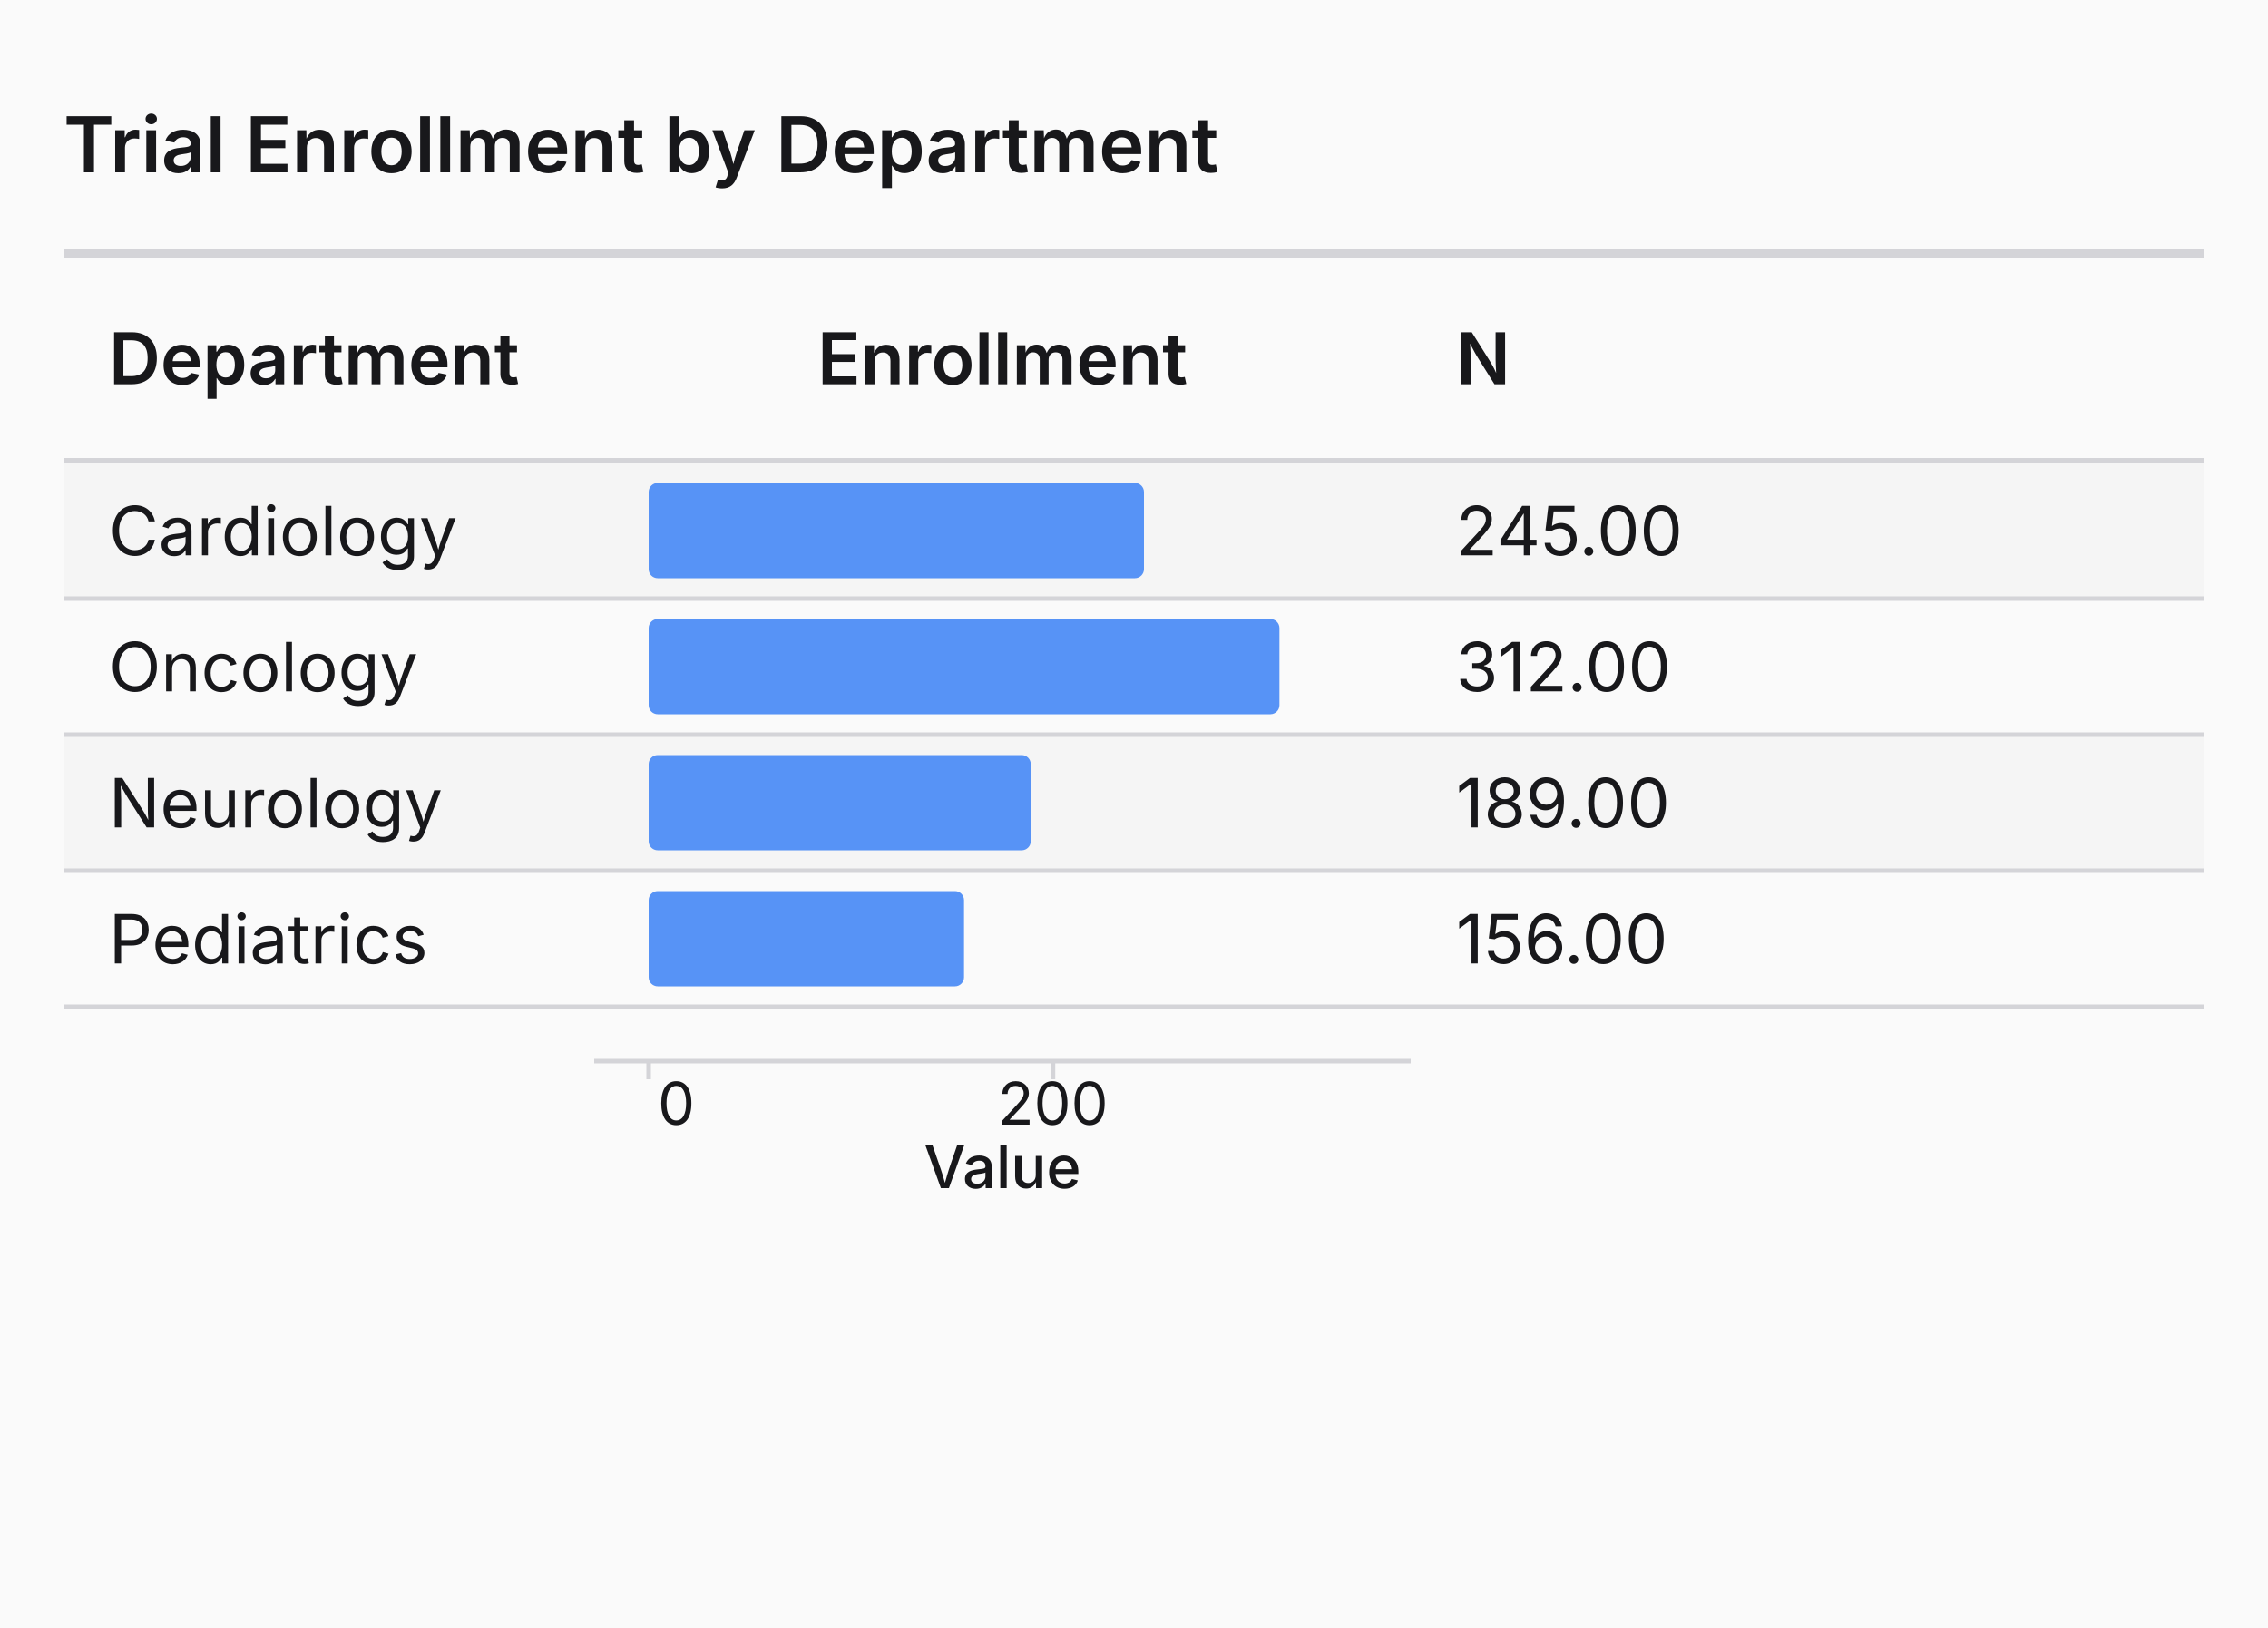
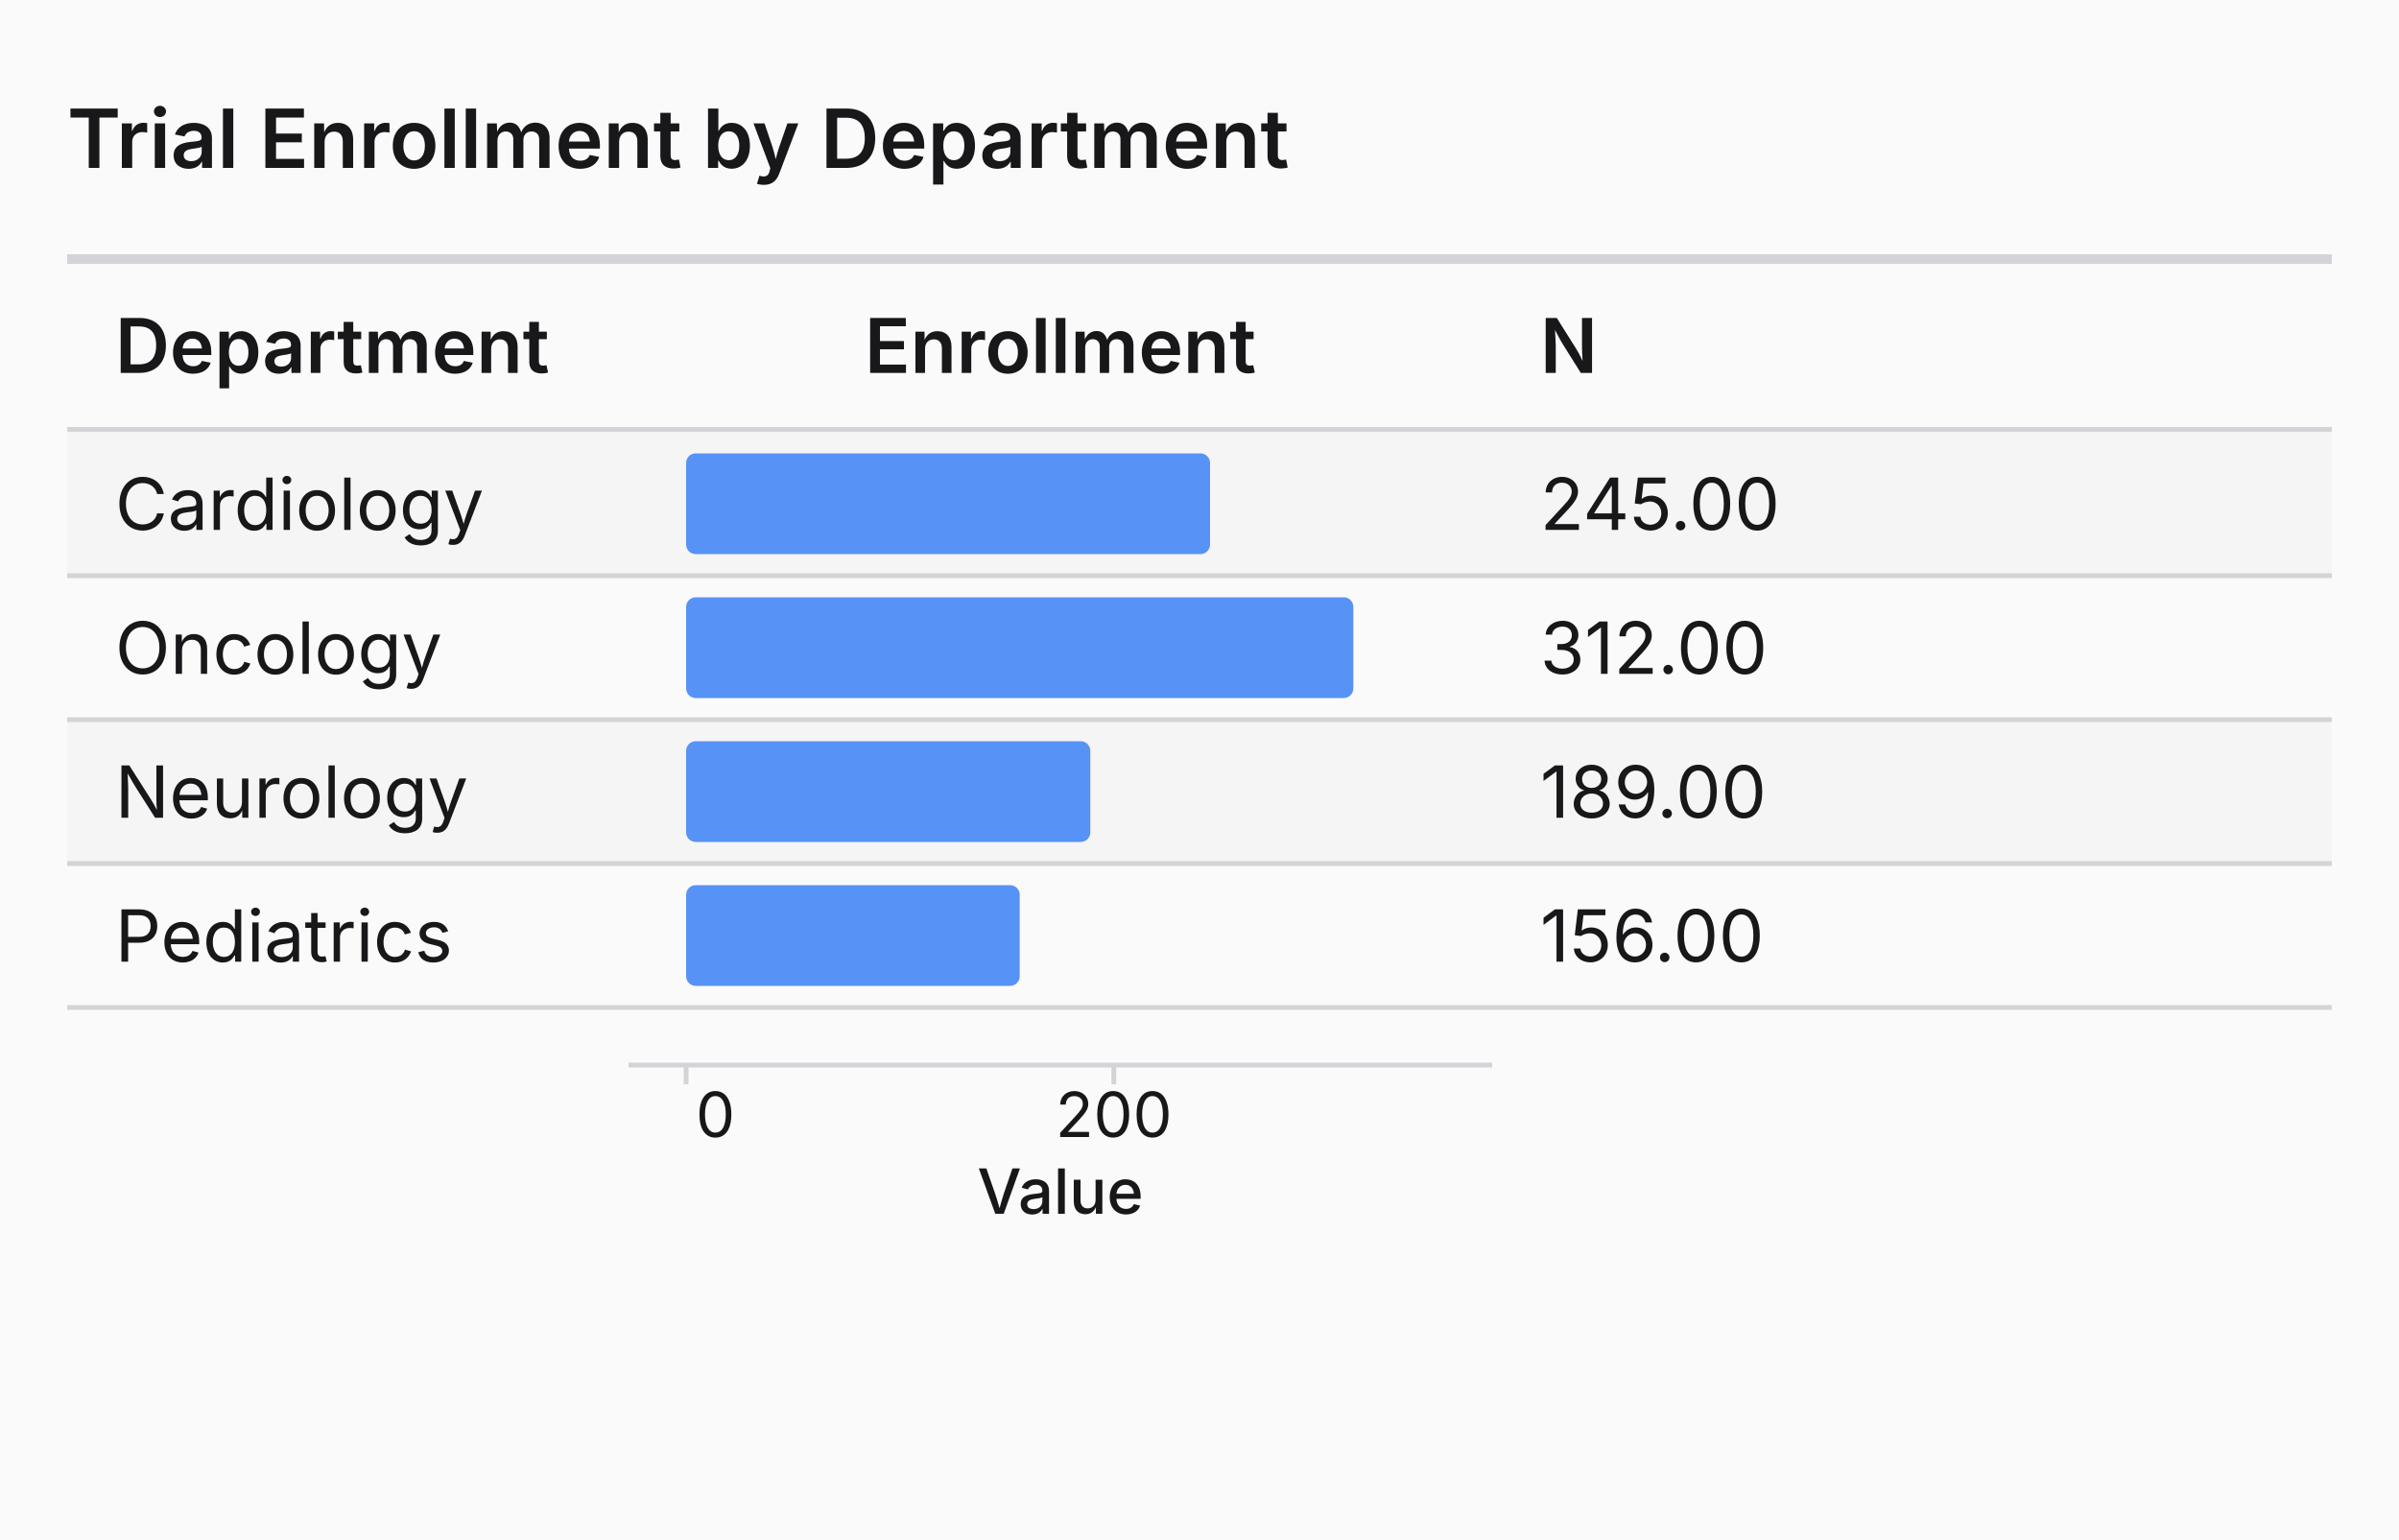
- <svg xmlns="http://www.w3.org/2000/svg" width="500" height="359" viewBox="0 0 500 359">
+ <svg xmlns="http://www.w3.org/2000/svg" width="500" height="321" viewBox="0 0 500 321">
  <style>
  text {
    font-variant-numeric: tabular-nums;
  }
  /* Use dominant-baseline for cell text to match CSS flex centering */
  .cell-text { dominant-baseline: central; }
</style>
  <rect width="100%" height="100%" fill="#fafafa" />
-   <text x="14" y="38" font-family="Inter, system-ui, -apple-system, sans-serif" font-size="17px" font-weight="600" fill="#18181b">Trial Enrollment by Department</text>
-   <line x1="14" x2="486" y1="56" y2="56" stroke="#d4d4d8" stroke-width="2" />
-   <text class="cell-text" x="24" y="79" font-family="Inter, system-ui, -apple-system, sans-serif" font-size="15.75px" font-weight="600" fill="#18181b">Department</text>
-   <text class="cell-text" x="221" y="79" font-family="Inter, system-ui, -apple-system, sans-serif" font-size="15.75px" font-weight="600" text-anchor="middle" fill="#18181b">Enrollment</text>
-   <text class="cell-text" x="321" y="79" font-family="Inter, system-ui, -apple-system, sans-serif" font-size="15.75px" font-weight="600" text-anchor="start" fill="#18181b">N</text>
-   <line x1="14" x2="486" y1="102" y2="102" stroke="#d4d4d8" stroke-width="2" />
-   <rect x="14" y="102" width="472" height="30" fill="#f5f5f5" />
-   <rect x="14" y="162" width="472" height="30" fill="#f5f5f5" />
+   <text x="14" y="35" font-family="Inter, system-ui, -apple-system, sans-serif" font-size="17px" font-weight="600" fill="#18181b">Trial Enrollment by Department</text>
+   <line x1="14" x2="486" y1="54" y2="54" stroke="#d4d4d8" stroke-width="2" />
+   <text class="cell-text" x="24" y="72" font-family="Inter, system-ui, -apple-system, sans-serif" font-size="15.75px" font-weight="600" fill="#18181b">Department</text>
+   <text class="cell-text" x="221" y="72" font-family="Inter, system-ui, -apple-system, sans-serif" font-size="15.75px" font-weight="600" text-anchor="middle" fill="#18181b">Enrollment</text>
+   <text class="cell-text" x="321" y="72" font-family="Inter, system-ui, -apple-system, sans-serif" font-size="15.75px" font-weight="600" text-anchor="start" fill="#18181b">N</text>
+   <line x1="14" x2="486" y1="90" y2="90" stroke="#d4d4d8" stroke-width="2" />
+   <rect x="14" y="90" width="472" height="30" fill="#f5f5f5" />
+   <rect x="14" y="150" width="472" height="30" fill="#f5f5f5" />
  <defs>
    <clipPath id="viz-clip-viz_bar_enrollment">
-       <rect x="143" y="102" width="156" height="120" />
+       <rect x="143" y="90" width="156" height="120" />
    </clipPath>
  </defs>
  <g clip-path="url(#viz-clip-viz_bar_enrollment)">
-     <rect x="143" y="106.5" width="109.2" height="21" fill="#3b82f6" fill-opacity="0.85" rx="2" class="viz-bar-segment" />
-     <rect x="143" y="136.5" width="139.063" height="21" fill="#3b82f6" fill-opacity="0.85" rx="2" class="viz-bar-segment" />
-     <rect x="143" y="166.5" width="84.24" height="21" fill="#3b82f6" fill-opacity="0.85" rx="2" class="viz-bar-segment" />
-     <rect x="143" y="196.5" width="69.531" height="21" fill="#3b82f6" fill-opacity="0.85" rx="2" class="viz-bar-segment" />
+     <rect x="143" y="94.5" width="109.2" height="21" fill="#3b82f6" fill-opacity="0.85" rx="2" class="viz-bar-segment" />
+     <rect x="143" y="124.5" width="139.063" height="21" fill="#3b82f6" fill-opacity="0.85" rx="2" class="viz-bar-segment" />
+     <rect x="143" y="154.5" width="84.24" height="21" fill="#3b82f6" fill-opacity="0.85" rx="2" class="viz-bar-segment" />
+     <rect x="143" y="184.5" width="69.531" height="21" fill="#3b82f6" fill-opacity="0.85" rx="2" class="viz-bar-segment" />
  </g>
-   <g transform="translate(0, 234)">
+   <g transform="translate(0, 222)">
    <line x1="131" x2="311" y1="0" y2="0" stroke="#d4d4d8" stroke-width="1" />
    <line x1="143" x2="143" y1="0" y2="4" stroke="#d4d4d8" stroke-width="1" />
-     <text x="145" y="14" text-anchor="start" font-family="Inter, system-ui, -apple-system, sans-serif" font-size="13px" font-weight="400" fill="#18181b">0</text>
+     <text x="145" y="15" text-anchor="start" font-family="Inter, system-ui, -apple-system, sans-serif" font-size="13px" font-weight="400" fill="#18181b">0</text>
    <line x1="232.143" x2="232.143" y1="0" y2="4" stroke="#d4d4d8" stroke-width="1" />
-     <text x="232.143" y="14" text-anchor="middle" font-family="Inter, system-ui, -apple-system, sans-serif" font-size="13px" font-weight="400" fill="#18181b">200</text>
-     <text x="221" y="28" text-anchor="middle" font-family="Inter, system-ui, -apple-system, sans-serif" font-size="13px" font-weight="500" fill="#18181b">Value</text>
+     <text x="232.143" y="15" text-anchor="middle" font-family="Inter, system-ui, -apple-system, sans-serif" font-size="13px" font-weight="400" fill="#18181b">200</text>
+     <text x="221" y="31" text-anchor="middle" font-family="Inter, system-ui, -apple-system, sans-serif" font-size="13px" font-weight="500" fill="#18181b">Value</text>
  </g>
-   <text class="cell-text" x="24" y="117" font-family="Inter, system-ui, -apple-system, sans-serif" font-size="15px" font-weight="400" font-style="normal" fill="#18181b">Cardiology</text>
-   <text class="cell-text" x="321" y="117" font-family="Inter, system-ui, -apple-system, sans-serif" font-size="15px" font-weight="400" font-style="normal" text-anchor="start" fill="#18181b">245.00</text>
-   <line x1="14" x2="486" y1="132" y2="132" stroke="#d4d4d8" stroke-width="1" />
-   <text class="cell-text" x="24" y="147" font-family="Inter, system-ui, -apple-system, sans-serif" font-size="15px" font-weight="400" font-style="normal" fill="#18181b">Oncology</text>
-   <text class="cell-text" x="321" y="147" font-family="Inter, system-ui, -apple-system, sans-serif" font-size="15px" font-weight="400" font-style="normal" text-anchor="start" fill="#18181b">312.00</text>
-   <line x1="14" x2="486" y1="162" y2="162" stroke="#d4d4d8" stroke-width="1" />
-   <text class="cell-text" x="24" y="177" font-family="Inter, system-ui, -apple-system, sans-serif" font-size="15px" font-weight="400" font-style="normal" fill="#18181b">Neurology</text>
-   <text class="cell-text" x="321" y="177" font-family="Inter, system-ui, -apple-system, sans-serif" font-size="15px" font-weight="400" font-style="normal" text-anchor="start" fill="#18181b">189.00</text>
-   <line x1="14" x2="486" y1="192" y2="192" stroke="#d4d4d8" stroke-width="1" />
-   <text class="cell-text" x="24" y="207" font-family="Inter, system-ui, -apple-system, sans-serif" font-size="15px" font-weight="400" font-style="normal" fill="#18181b">Pediatrics</text>
-   <text class="cell-text" x="321" y="207" font-family="Inter, system-ui, -apple-system, sans-serif" font-size="15px" font-weight="400" font-style="normal" text-anchor="start" fill="#18181b">156.00</text>
-   <line x1="14" x2="486" y1="222" y2="222" stroke="#d4d4d8" stroke-width="1" />
+   <text class="cell-text" x="24" y="105" font-family="Inter, system-ui, -apple-system, sans-serif" font-size="15px" font-weight="400" font-style="normal" fill="#18181b">Cardiology</text>
+   <text class="cell-text" x="321" y="105" font-family="Inter, system-ui, -apple-system, sans-serif" font-size="15px" font-weight="400" font-style="normal" text-anchor="start" fill="#18181b">245.00</text>
+   <line x1="14" x2="486" y1="120" y2="120" stroke="#d4d4d8" stroke-width="1" />
+   <text class="cell-text" x="24" y="135" font-family="Inter, system-ui, -apple-system, sans-serif" font-size="15px" font-weight="400" font-style="normal" fill="#18181b">Oncology</text>
+   <text class="cell-text" x="321" y="135" font-family="Inter, system-ui, -apple-system, sans-serif" font-size="15px" font-weight="400" font-style="normal" text-anchor="start" fill="#18181b">312.00</text>
+   <line x1="14" x2="486" y1="150" y2="150" stroke="#d4d4d8" stroke-width="1" />
+   <text class="cell-text" x="24" y="165" font-family="Inter, system-ui, -apple-system, sans-serif" font-size="15px" font-weight="400" font-style="normal" fill="#18181b">Neurology</text>
+   <text class="cell-text" x="321" y="165" font-family="Inter, system-ui, -apple-system, sans-serif" font-size="15px" font-weight="400" font-style="normal" text-anchor="start" fill="#18181b">189.00</text>
+   <line x1="14" x2="486" y1="180" y2="180" stroke="#d4d4d8" stroke-width="1" />
+   <text class="cell-text" x="24" y="195" font-family="Inter, system-ui, -apple-system, sans-serif" font-size="15px" font-weight="400" font-style="normal" fill="#18181b">Pediatrics</text>
+   <text class="cell-text" x="321" y="195" font-family="Inter, system-ui, -apple-system, sans-serif" font-size="15px" font-weight="400" font-style="normal" text-anchor="start" fill="#18181b">156.00</text>
+   <line x1="14" x2="486" y1="210" y2="210" stroke="#d4d4d8" stroke-width="1" />
</svg>
